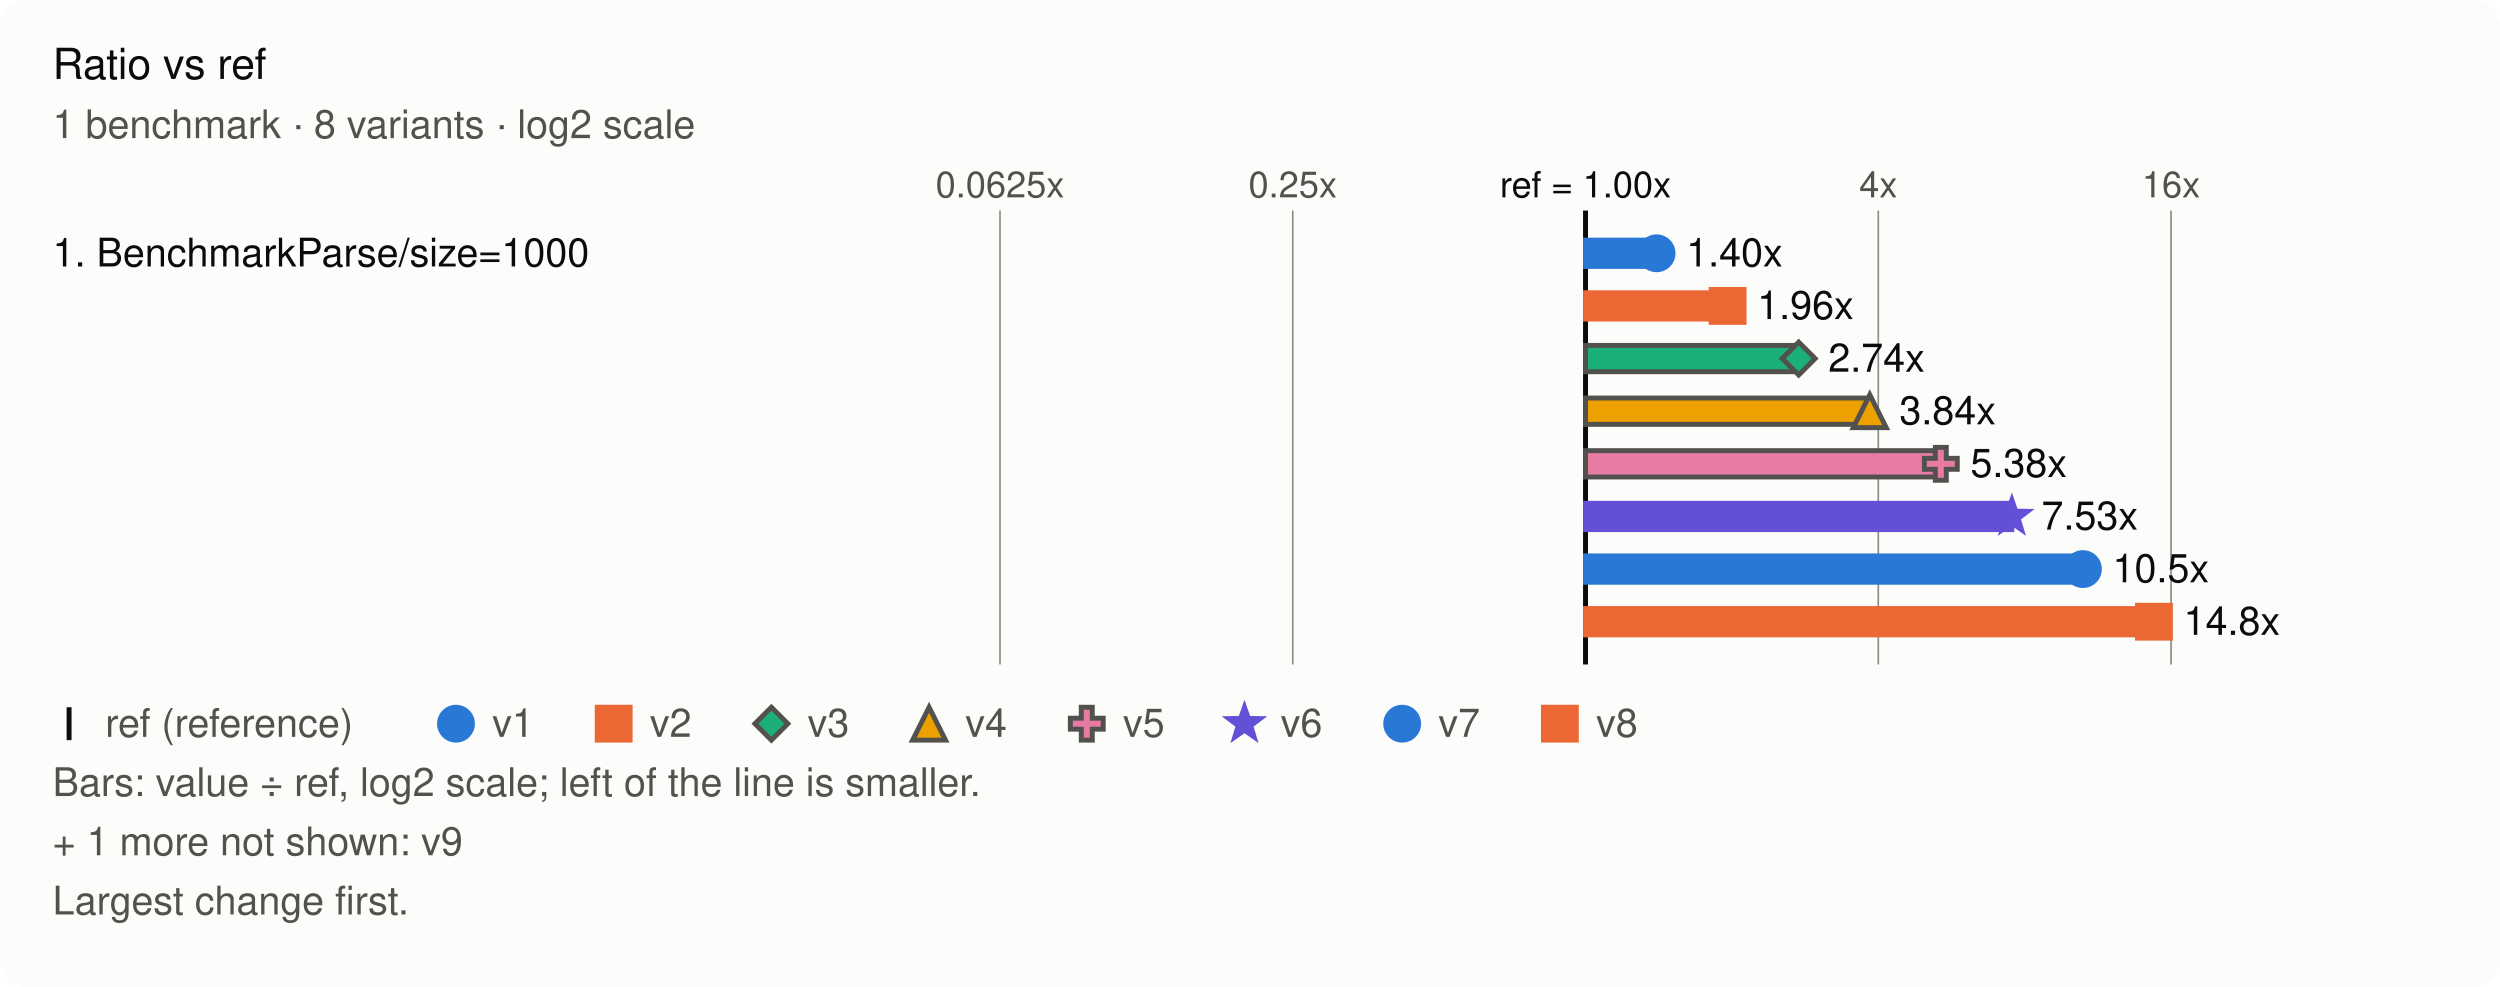
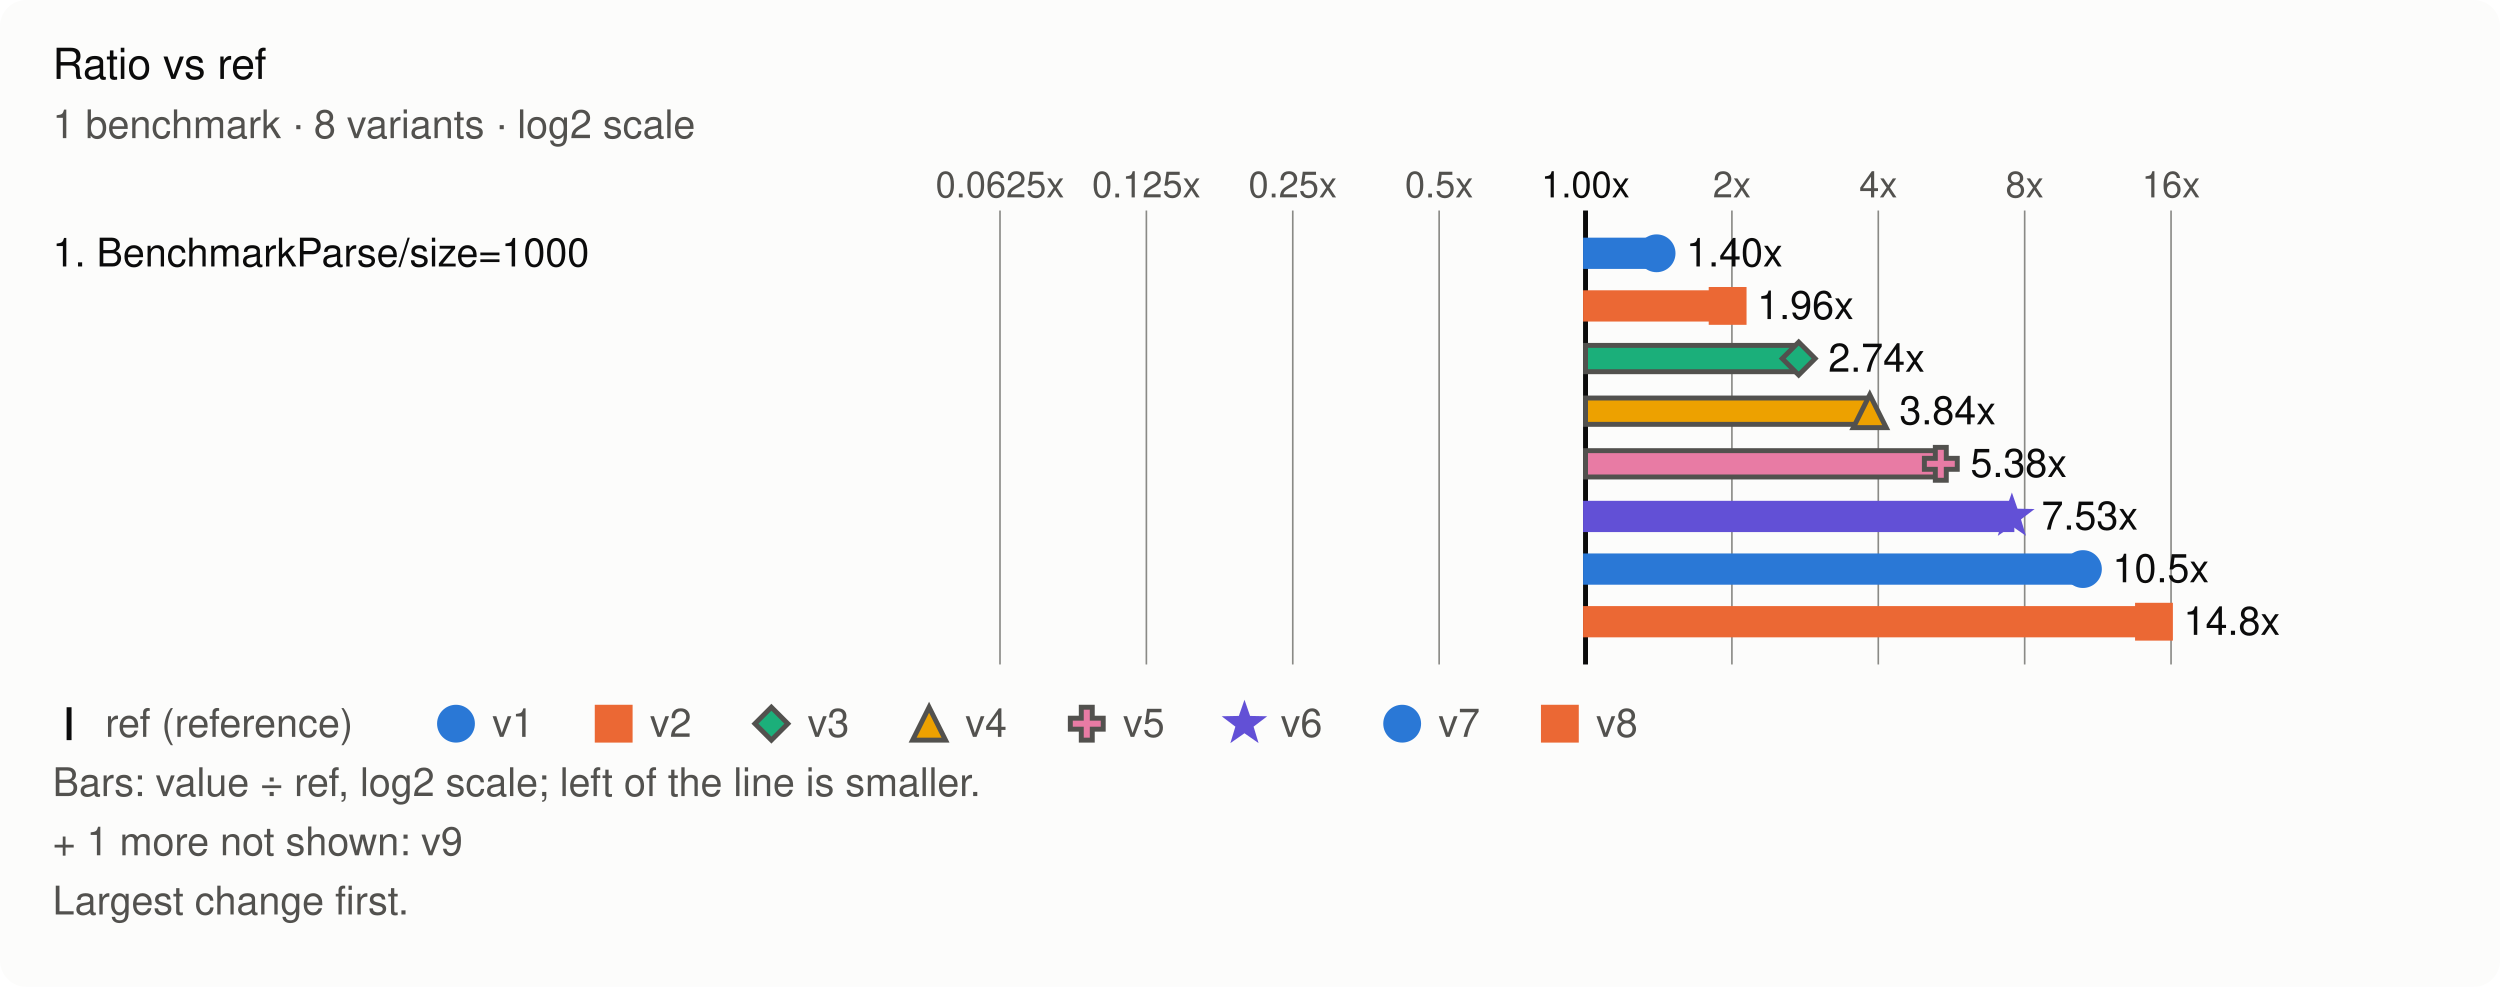
<svg xmlns="http://www.w3.org/2000/svg" width="760" height="300" viewBox="0 0 760 300" role="img" aria-labelledby="t d" font-family="Helvetica, Arial, sans-serif">
  <rect x="0" y="0" width="760" height="300" rx="8" fill="#fcfcfb" />
  <text x="16" y="24" text-anchor="start" font-size="13" fill="#0b0b0b">Ratio vs ref</text>
  <text x="16" y="42" text-anchor="start" font-size="12" fill="#52514e">1 benchmark · 8 variants · log2 scale</text>
  <line x1="304" y1="64" x2="304" y2="202" stroke="#8a8a86" stroke-width="0.5" />
  <text x="304" y="60" text-anchor="middle" font-size="11" fill="#52514e">0.0625x</text>
+   <line x1="348.5" y1="64" x2="348.5" y2="202" stroke="#8a8a86" stroke-width="0.5" />
+   <text x="348.5" y="60" text-anchor="middle" font-size="11" fill="#52514e">0.125x</text>
  <line x1="393" y1="64" x2="393" y2="202" stroke="#8a8a86" stroke-width="0.5" />
  <text x="393" y="60" text-anchor="middle" font-size="11" fill="#52514e">0.25x</text>
+   <line x1="437.5" y1="64" x2="437.5" y2="202" stroke="#8a8a86" stroke-width="0.5" />
+   <text x="437.5" y="60" text-anchor="middle" font-size="11" fill="#52514e">0.5x</text>
+   <line x1="526.5" y1="64" x2="526.5" y2="202" stroke="#8a8a86" stroke-width="0.5" />
+   <text x="526.5" y="60" text-anchor="middle" font-size="11" fill="#52514e">2x</text>
  <line x1="571" y1="64" x2="571" y2="202" stroke="#8a8a86" stroke-width="0.5" />
  <text x="571" y="60" text-anchor="middle" font-size="11" fill="#52514e">4x</text>
+   <line x1="615.5" y1="64" x2="615.5" y2="202" stroke="#8a8a86" stroke-width="0.5" />
+   <text x="615.5" y="60" text-anchor="middle" font-size="11" fill="#52514e">8x</text>
  <line x1="660" y1="64" x2="660" y2="202" stroke="#8a8a86" stroke-width="0.5" />
  <text x="660" y="60" text-anchor="middle" font-size="11" fill="#52514e">16x</text>
  <line x1="482" y1="64" x2="482" y2="202" stroke="#0b0b0b" stroke-width="1.5" />
-   <text x="482" y="60" text-anchor="middle" font-size="11" fill="#0b0b0b">ref = 1.00x</text>
+   <text x="482" y="60" text-anchor="middle" font-size="11" fill="#0b0b0b">1.00x</text>
  <g>
    <text x="16" y="81" text-anchor="start" font-size="12" fill="#0b0b0b">1. BenchmarkParse/size=1000</text>
    <path d="M482 73L503.6 73L503.6 81L482 81Z" fill="#2a78d6" stroke="#2a78d6" stroke-width="1.5" />
    <path d="M498.6 77A5 5 0 1 0 508.6 77A5 5 0 1 0 498.6 77Z" fill="#2a78d6" stroke="#2a78d6" stroke-width="1.5" />
    <text x="512.6" y="81" text-anchor="start" font-size="12" fill="#0b0b0b">1.40x</text>
    <path d="M482 89L525.2 89L525.2 97L482 97Z" fill="#eb6834" stroke="#eb6834" stroke-width="1.5" />
    <path d="M520.2 88L530.2 88L530.2 98L520.2 98Z" fill="#eb6834" stroke="#eb6834" stroke-width="1.5" />
    <text x="534.2" y="97" text-anchor="start" font-size="12" fill="#0b0b0b">1.96x</text>
    <path d="M482 105L546.8 105L546.8 113L482 113Z" fill="#1baf7a" stroke="#52514e" stroke-width="1.5" />
    <path d="M546.8 104L551.8 109L546.8 114L541.8 109Z" fill="#1baf7a" stroke="#52514e" stroke-width="1.5" />
    <text x="555.8" y="113" text-anchor="start" font-size="12" fill="#0b0b0b">2.74x</text>
    <path d="M482 121L568.41 121L568.41 129L482 129Z" fill="#eda100" stroke="#52514e" stroke-width="1.5" />
    <path d="M568.41 120L573.41 130L563.41 130Z" fill="#eda100" stroke="#52514e" stroke-width="1.5" />
    <text x="577.41" y="129" text-anchor="start" font-size="12" fill="#0b0b0b">3.84x</text>
    <path d="M482 137L590.01 137L590.01 145L482 145Z" fill="#e87ba4" stroke="#52514e" stroke-width="1.5" />
    <path d="M588.34 136L591.67 136L591.67 139.33L595.01 139.33L595.01 142.67L591.67 142.67L591.67 146L588.34 146L588.34 142.67L585.01 142.67L585.01 139.33L588.34 139.33Z" fill="#e87ba4" stroke="#52514e" stroke-width="1.5" />
    <text x="599.01" y="145" text-anchor="start" font-size="12" fill="#0b0b0b">5.38x</text>
    <path d="M482 153L611.61 153L611.61 161L482 161Z" fill="#6250d6" stroke="#6250d6" stroke-width="1.5" />
    <path d="M611.61 152L612.78 155.38L616.36 155.45L613.51 157.62L614.55 161.05L611.61 159L608.67 161.05L609.71 157.62L606.85 155.45L610.43 155.38Z" fill="#6250d6" stroke="#6250d6" stroke-width="1.5" />
    <text x="620.61" y="161" text-anchor="start" font-size="12" fill="#0b0b0b">7.53x</text>
    <path d="M482 169L633.21 169L633.21 177L482 177Z" fill="#2a78d6" stroke="#2a78d6" stroke-width="1.5" />
    <path d="M628.21 173A5 5 0 1 0 638.21 173A5 5 0 1 0 628.21 173Z" fill="#2a78d6" stroke="#2a78d6" stroke-width="1.5" />
    <text x="642.21" y="177" text-anchor="start" font-size="12" fill="#0b0b0b">10.5x</text>
    <path d="M482 185L654.81 185L654.81 193L482 193Z" fill="#eb6834" stroke="#eb6834" stroke-width="1.5" />
    <path d="M649.81 184L659.81 184L659.81 194L649.81 194Z" fill="#eb6834" stroke="#eb6834" stroke-width="1.5" />
    <text x="663.81" y="193" text-anchor="start" font-size="12" fill="#0b0b0b">14.8x</text>
  </g>
  <line x1="21" y1="215" x2="21" y2="225" stroke="#0b0b0b" stroke-width="1.5" />
  <text x="32" y="224" text-anchor="start" font-size="12" fill="#52514e">ref (reference)</text>
  <path d="M133.62 220A5 5 0 1 0 143.62 220A5 5 0 1 0 133.62 220Z" fill="#2a78d6" stroke="#2a78d6" stroke-width="1.5" />
  <text x="149.62" y="224" text-anchor="start" font-size="12" fill="#52514e">v1</text>
  <path d="M181.56 215L191.56 215L191.56 225L181.56 225Z" fill="#eb6834" stroke="#eb6834" stroke-width="1.5" />
  <text x="197.56" y="224" text-anchor="start" font-size="12" fill="#52514e">v2</text>
  <path d="M234.5 215L239.5 220L234.5 225L229.5 220Z" fill="#1baf7a" stroke="#52514e" stroke-width="1.5" />
  <text x="245.5" y="224" text-anchor="start" font-size="12" fill="#52514e">v3</text>
  <path d="M282.44 215L287.44 225L277.44 225Z" fill="#eda100" stroke="#52514e" stroke-width="1.5" />
  <text x="293.44" y="224" text-anchor="start" font-size="12" fill="#52514e">v4</text>
  <path d="M328.71 215L332.05 215L332.05 218.33L335.38 218.33L335.38 221.67L332.05 221.67L332.05 225L328.71 225L328.71 221.67L325.38 221.67L325.38 218.33L328.71 218.33Z" fill="#e87ba4" stroke="#52514e" stroke-width="1.5" />
  <text x="341.38" y="224" text-anchor="start" font-size="12" fill="#52514e">v5</text>
  <path d="M378.32 215L379.49 218.38L383.07 218.45L380.22 220.62L381.26 224.05L378.32 222L375.38 224.05L376.42 220.62L373.56 218.45L377.14 218.38Z" fill="#6250d6" stroke="#6250d6" stroke-width="1.5" />
  <text x="389.32" y="224" text-anchor="start" font-size="12" fill="#52514e">v6</text>
  <path d="M421.26 220A5 5 0 1 0 431.26 220A5 5 0 1 0 421.26 220Z" fill="#2a78d6" stroke="#2a78d6" stroke-width="1.5" />
  <text x="437.26" y="224" text-anchor="start" font-size="12" fill="#52514e">v7</text>
  <path d="M469.2 215L479.2 215L479.2 225L469.2 225Z" fill="#eb6834" stroke="#eb6834" stroke-width="1.5" />
  <text x="485.2" y="224" text-anchor="start" font-size="12" fill="#52514e">v8</text>
  <text x="16" y="242" text-anchor="start" font-size="12" fill="#52514e">Bars: value ÷ ref, log2 scale; left of the line is smaller.</text>
  <text x="16" y="260" text-anchor="start" font-size="12" fill="#52514e">+ 1 more not shown: v9</text>
  <text x="16" y="278" text-anchor="start" font-size="12" fill="#52514e">Largest change first.</text>
</svg>
